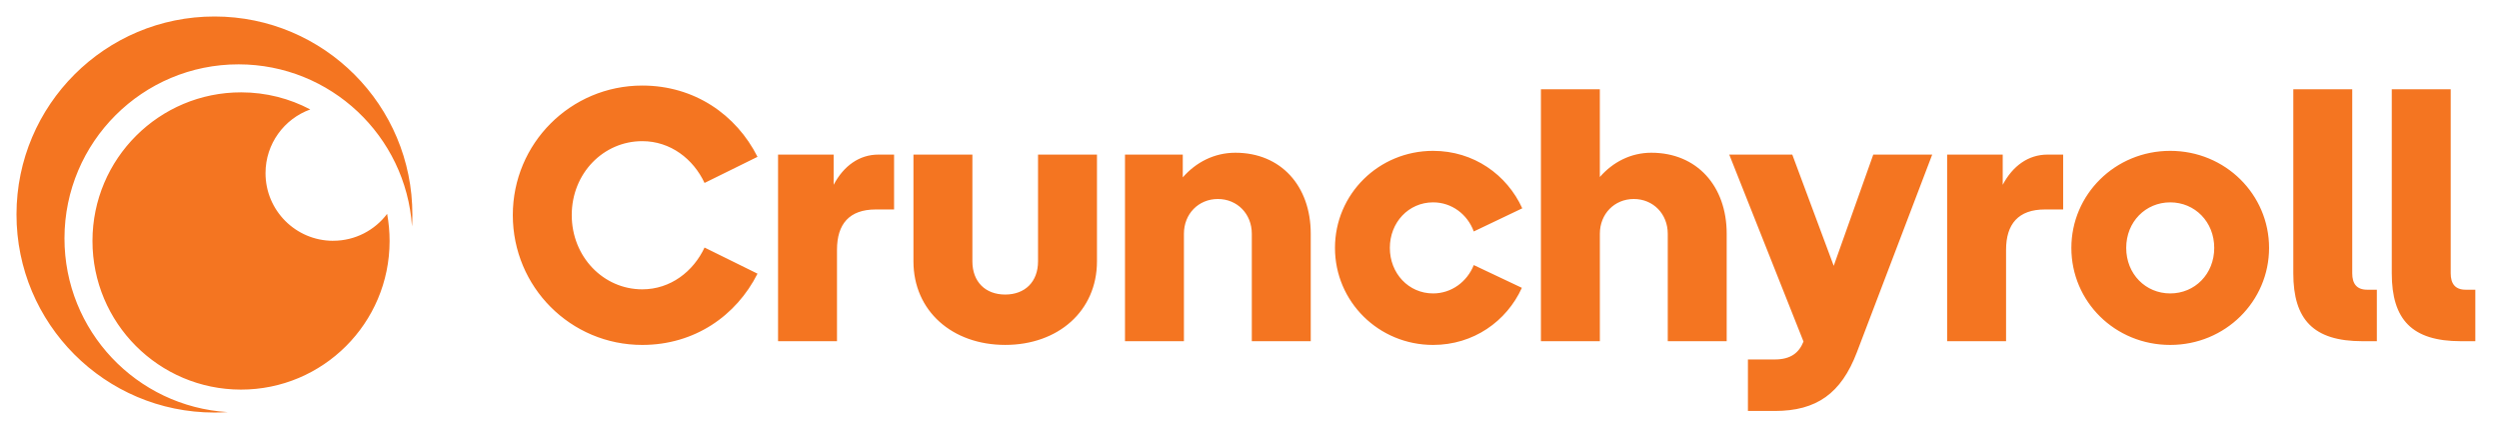
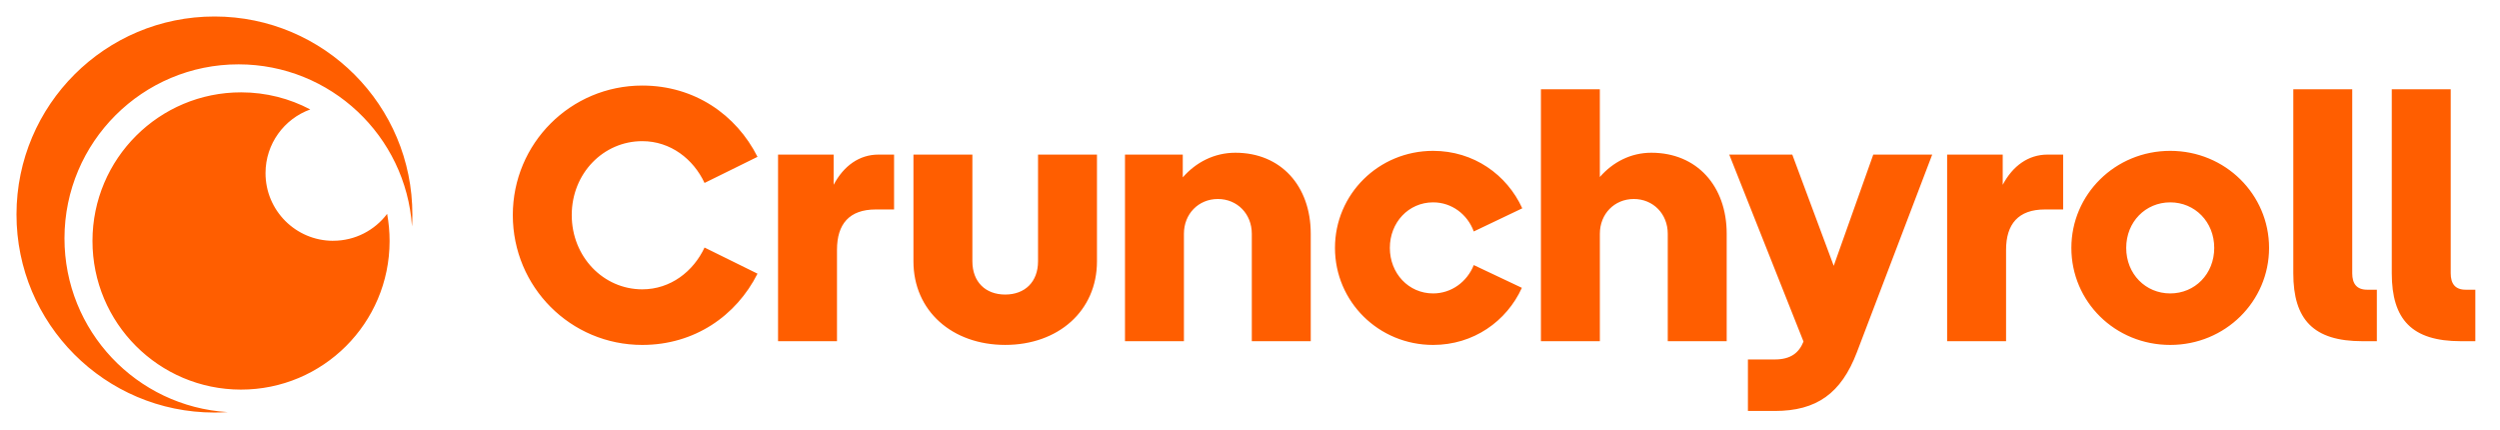
<svg xmlns="http://www.w3.org/2000/svg" viewBox="0 0 303 52">
-   <path fill="#f47521" d="M62.177 26.065C62.177 17.38 69.188 10.37 77.872 10.37C84.204 10.37 89.269 13.897 91.847 19.008L85.425 22.174C84.069 19.279 81.309 17.109 77.872 17.109C73.168 17.109 69.323 21 69.323 26.065C69.323 31.13 73.168 35.067 77.872 35.067C81.309 35.067 84.069 32.896 85.425 30.002L91.847 33.168C89.269 38.279 84.204 41.806 77.872 41.806C69.188 41.806 62.177 34.795 62.177 26.065Z M94.338 18.737H101.077V22.399C102.298 20.093 104.197 18.737 106.506 18.737H108.405V25.387H106.188C102.976 25.387 101.484 27.15 101.484 30.273V41.353H94.338V18.737Z M110.754 31.672V18.737H117.9V31.672C117.9 34.16 119.484 35.699 121.88 35.699C124.275 35.699 125.86 34.16 125.86 31.672V18.737H133.006V31.672C133.006 37.687 128.301 41.803 121.88 41.803C115.458 41.803 110.754 37.687 110.754 31.672Z M136.4 18.737H143.41V21.496C144.995 19.686 147.208 18.512 149.789 18.512C155.307 18.512 158.926 22.538 158.926 28.328V41.353H151.78V28.328C151.78 25.929 150.017 24.119 147.665 24.119C145.312 24.119 143.549 25.929 143.549 28.328V41.353H136.403V18.737H136.4Z M178.691 32.126L184.526 34.885C182.671 38.954 178.647 41.806 173.761 41.806C167.158 41.806 161.864 36.559 161.864 30.045C161.864 23.531 167.158 18.284 173.761 18.284C178.691 18.284 182.717 21.178 184.573 25.248L178.694 28.053C177.926 25.972 176.024 24.526 173.764 24.526C170.78 24.526 168.517 26.968 168.517 30.045C168.517 33.121 170.78 35.563 173.764 35.563C175.981 35.563 177.88 34.16 178.694 32.126H178.691Z M186.832 10.823H193.978V21.453C195.563 19.643 197.733 18.512 200.221 18.512C205.739 18.512 209.359 22.538 209.359 28.328V41.353H202.213V28.328C202.213 25.929 200.449 24.119 198.097 24.119C195.745 24.119 193.981 25.929 193.981 28.328V41.353H186.835V10.823H186.832Z M222.337 32.215L227.131 18.737H234.277L225.14 42.709C223.241 47.685 220.254 49.809 215.188 49.809H211.933V43.566H215.188C217.134 43.566 218.129 42.752 218.672 41.396L209.67 18.737H217.312L222.334 32.215H222.337Z M236.087 18.737H242.826V22.399C244.047 20.093 245.946 18.737 248.255 18.737H250.154V25.387H247.938C244.725 25.387 243.233 27.15 243.233 30.273V41.353H236.087V18.737Z M251.15 30.045C251.15 23.577 256.443 18.284 263.136 18.284C269.829 18.284 275.122 23.577 275.122 30.045C275.122 36.513 269.829 41.806 263.136 41.806C256.443 41.806 251.15 36.559 251.15 30.045ZM257.8 30.045C257.8 33.211 260.152 35.563 263.136 35.563C266.12 35.563 268.472 33.211 268.472 30.045C268.472 26.879 266.12 24.526 263.136 24.526C260.152 24.526 257.8 26.879 257.8 30.045Z M286.427 41.353C280.502 41.353 278.06 38.729 278.06 33.121V10.823H285.206V33.121C285.206 34.388 285.749 35.113 287.016 35.113H288.19V41.356H286.427V41.353Z M298.367 41.353C292.442 41.353 290 38.729 290 33.121V10.823H297.146V33.121C297.146 34.388 297.689 35.113 298.956 35.113H300.13V41.356H298.367V41.353Z M7.817 28.873C7.83 17.223 17.285 7.787 28.935 7.799C40.089 7.811 49.211 16.477 49.957 27.437C49.985 26.968 50 26.496 50 26.025C50.012 12.768 39.281 2.012 26.025 2C12.768 1.988 2.012 12.722 2 25.975C1.988 39.232 12.722 49.988 25.975 50C26.524 50 27.067 49.981 27.606 49.948C16.554 49.272 7.805 40.092 7.817 28.873Z M40.385 29.185C35.856 29.181 32.187 25.504 32.194 20.975C32.197 17.424 34.459 14.402 37.619 13.265C35.119 11.945 32.27 11.196 29.243 11.193C19.295 11.184 11.221 19.239 11.212 29.188C11.202 39.136 19.258 47.21 29.206 47.219C39.154 47.228 47.228 39.173 47.238 29.222C47.238 28.093 47.136 26.993 46.939 25.92C45.441 27.902 43.064 29.185 40.385 29.181V29.185Z" />
+   <path fill="#ff5e00" d="M62.177 26.065C62.177 17.38 69.188 10.37 77.872 10.37C84.204 10.37 89.269 13.897 91.847 19.008L85.425 22.174C84.069 19.279 81.309 17.109 77.872 17.109C73.168 17.109 69.323 21 69.323 26.065C69.323 31.13 73.168 35.067 77.872 35.067C81.309 35.067 84.069 32.896 85.425 30.002L91.847 33.168C89.269 38.279 84.204 41.806 77.872 41.806C69.188 41.806 62.177 34.795 62.177 26.065Z M94.338 18.737H101.077V22.399C102.298 20.093 104.197 18.737 106.506 18.737H108.405V25.387H106.188C102.976 25.387 101.484 27.15 101.484 30.273V41.353H94.338V18.737Z M110.754 31.672V18.737H117.9V31.672C117.9 34.16 119.484 35.699 121.88 35.699C124.275 35.699 125.86 34.16 125.86 31.672V18.737H133.006V31.672C133.006 37.687 128.301 41.803 121.88 41.803C115.458 41.803 110.754 37.687 110.754 31.672Z M136.4 18.737H143.41V21.496C144.995 19.686 147.208 18.512 149.789 18.512C155.307 18.512 158.926 22.538 158.926 28.328V41.353H151.78V28.328C151.78 25.929 150.017 24.119 147.665 24.119C145.312 24.119 143.549 25.929 143.549 28.328V41.353H136.403V18.737H136.4Z M178.691 32.126L184.526 34.885C182.671 38.954 178.647 41.806 173.761 41.806C167.158 41.806 161.864 36.559 161.864 30.045C161.864 23.531 167.158 18.284 173.761 18.284C178.691 18.284 182.717 21.178 184.573 25.248L178.694 28.053C177.926 25.972 176.024 24.526 173.764 24.526C170.78 24.526 168.517 26.968 168.517 30.045C168.517 33.121 170.78 35.563 173.764 35.563C175.981 35.563 177.88 34.16 178.694 32.126H178.691Z M186.832 10.823H193.978V21.453C195.563 19.643 197.733 18.512 200.221 18.512C205.739 18.512 209.359 22.538 209.359 28.328V41.353H202.213V28.328C202.213 25.929 200.449 24.119 198.097 24.119C195.745 24.119 193.981 25.929 193.981 28.328V41.353H186.835V10.823H186.832Z M222.337 32.215L227.131 18.737H234.277L225.14 42.709C223.241 47.685 220.254 49.809 215.188 49.809H211.933V43.566H215.188C217.134 43.566 218.129 42.752 218.672 41.396L209.67 18.737H217.312L222.334 32.215H222.337Z M236.087 18.737H242.826V22.399C244.047 20.093 245.946 18.737 248.255 18.737H250.154V25.387H247.938C244.725 25.387 243.233 27.15 243.233 30.273V41.353H236.087V18.737Z M251.15 30.045C251.15 23.577 256.443 18.284 263.136 18.284C269.829 18.284 275.122 23.577 275.122 30.045C275.122 36.513 269.829 41.806 263.136 41.806C256.443 41.806 251.15 36.559 251.15 30.045ZM257.8 30.045C257.8 33.211 260.152 35.563 263.136 35.563C266.12 35.563 268.472 33.211 268.472 30.045C268.472 26.879 266.12 24.526 263.136 24.526C260.152 24.526 257.8 26.879 257.8 30.045Z M286.427 41.353C280.502 41.353 278.06 38.729 278.06 33.121V10.823H285.206V33.121C285.206 34.388 285.749 35.113 287.016 35.113H288.19V41.356H286.427V41.353Z M298.367 41.353C292.442 41.353 290 38.729 290 33.121V10.823H297.146V33.121C297.146 34.388 297.689 35.113 298.956 35.113H300.13V41.356H298.367V41.353Z M7.817 28.873C7.83 17.223 17.285 7.787 28.935 7.799C40.089 7.811 49.211 16.477 49.957 27.437C49.985 26.968 50 26.496 50 26.025C50.012 12.768 39.281 2.012 26.025 2C12.768 1.988 2.012 12.722 2 25.975C1.988 39.232 12.722 49.988 25.975 50C26.524 50 27.067 49.981 27.606 49.948C16.554 49.272 7.805 40.092 7.817 28.873Z M40.385 29.185C35.856 29.181 32.187 25.504 32.194 20.975C32.197 17.424 34.459 14.402 37.619 13.265C35.119 11.945 32.27 11.196 29.243 11.193C19.295 11.184 11.221 19.239 11.212 29.188C11.202 39.136 19.258 47.21 29.206 47.219C39.154 47.228 47.228 39.173 47.238 29.222C47.238 28.093 47.136 26.993 46.939 25.92C45.441 27.902 43.064 29.185 40.385 29.181V29.185Z" />
</svg>
